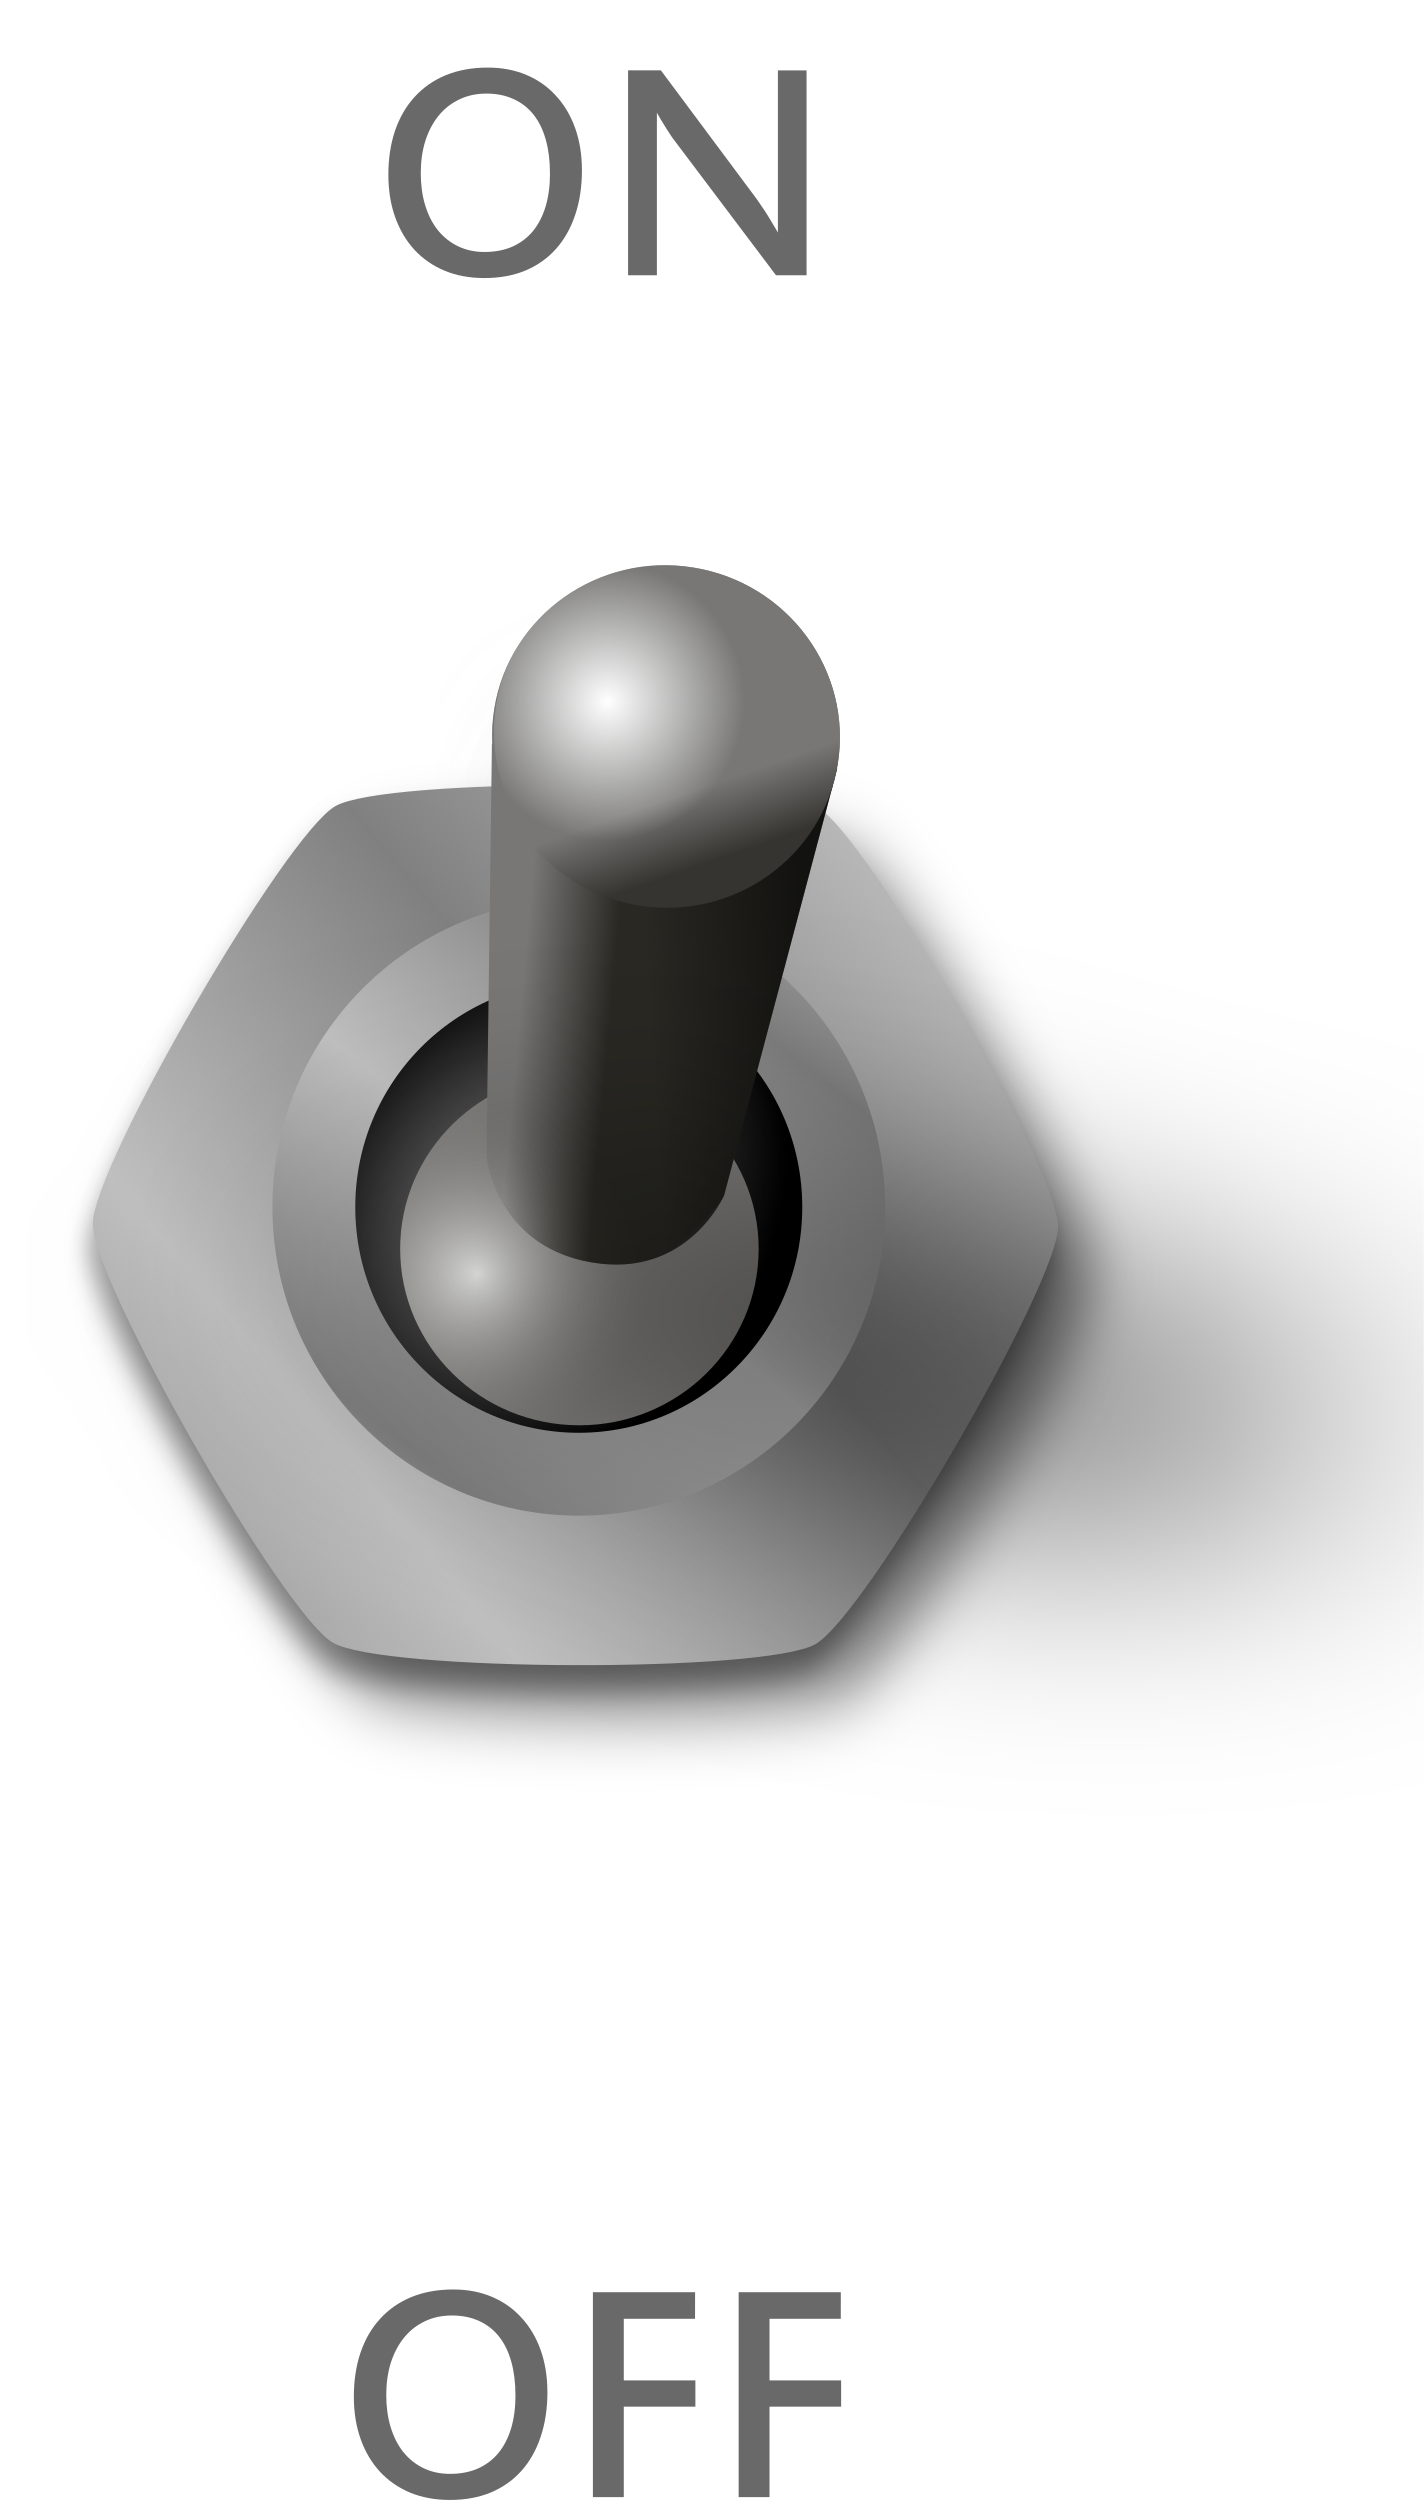
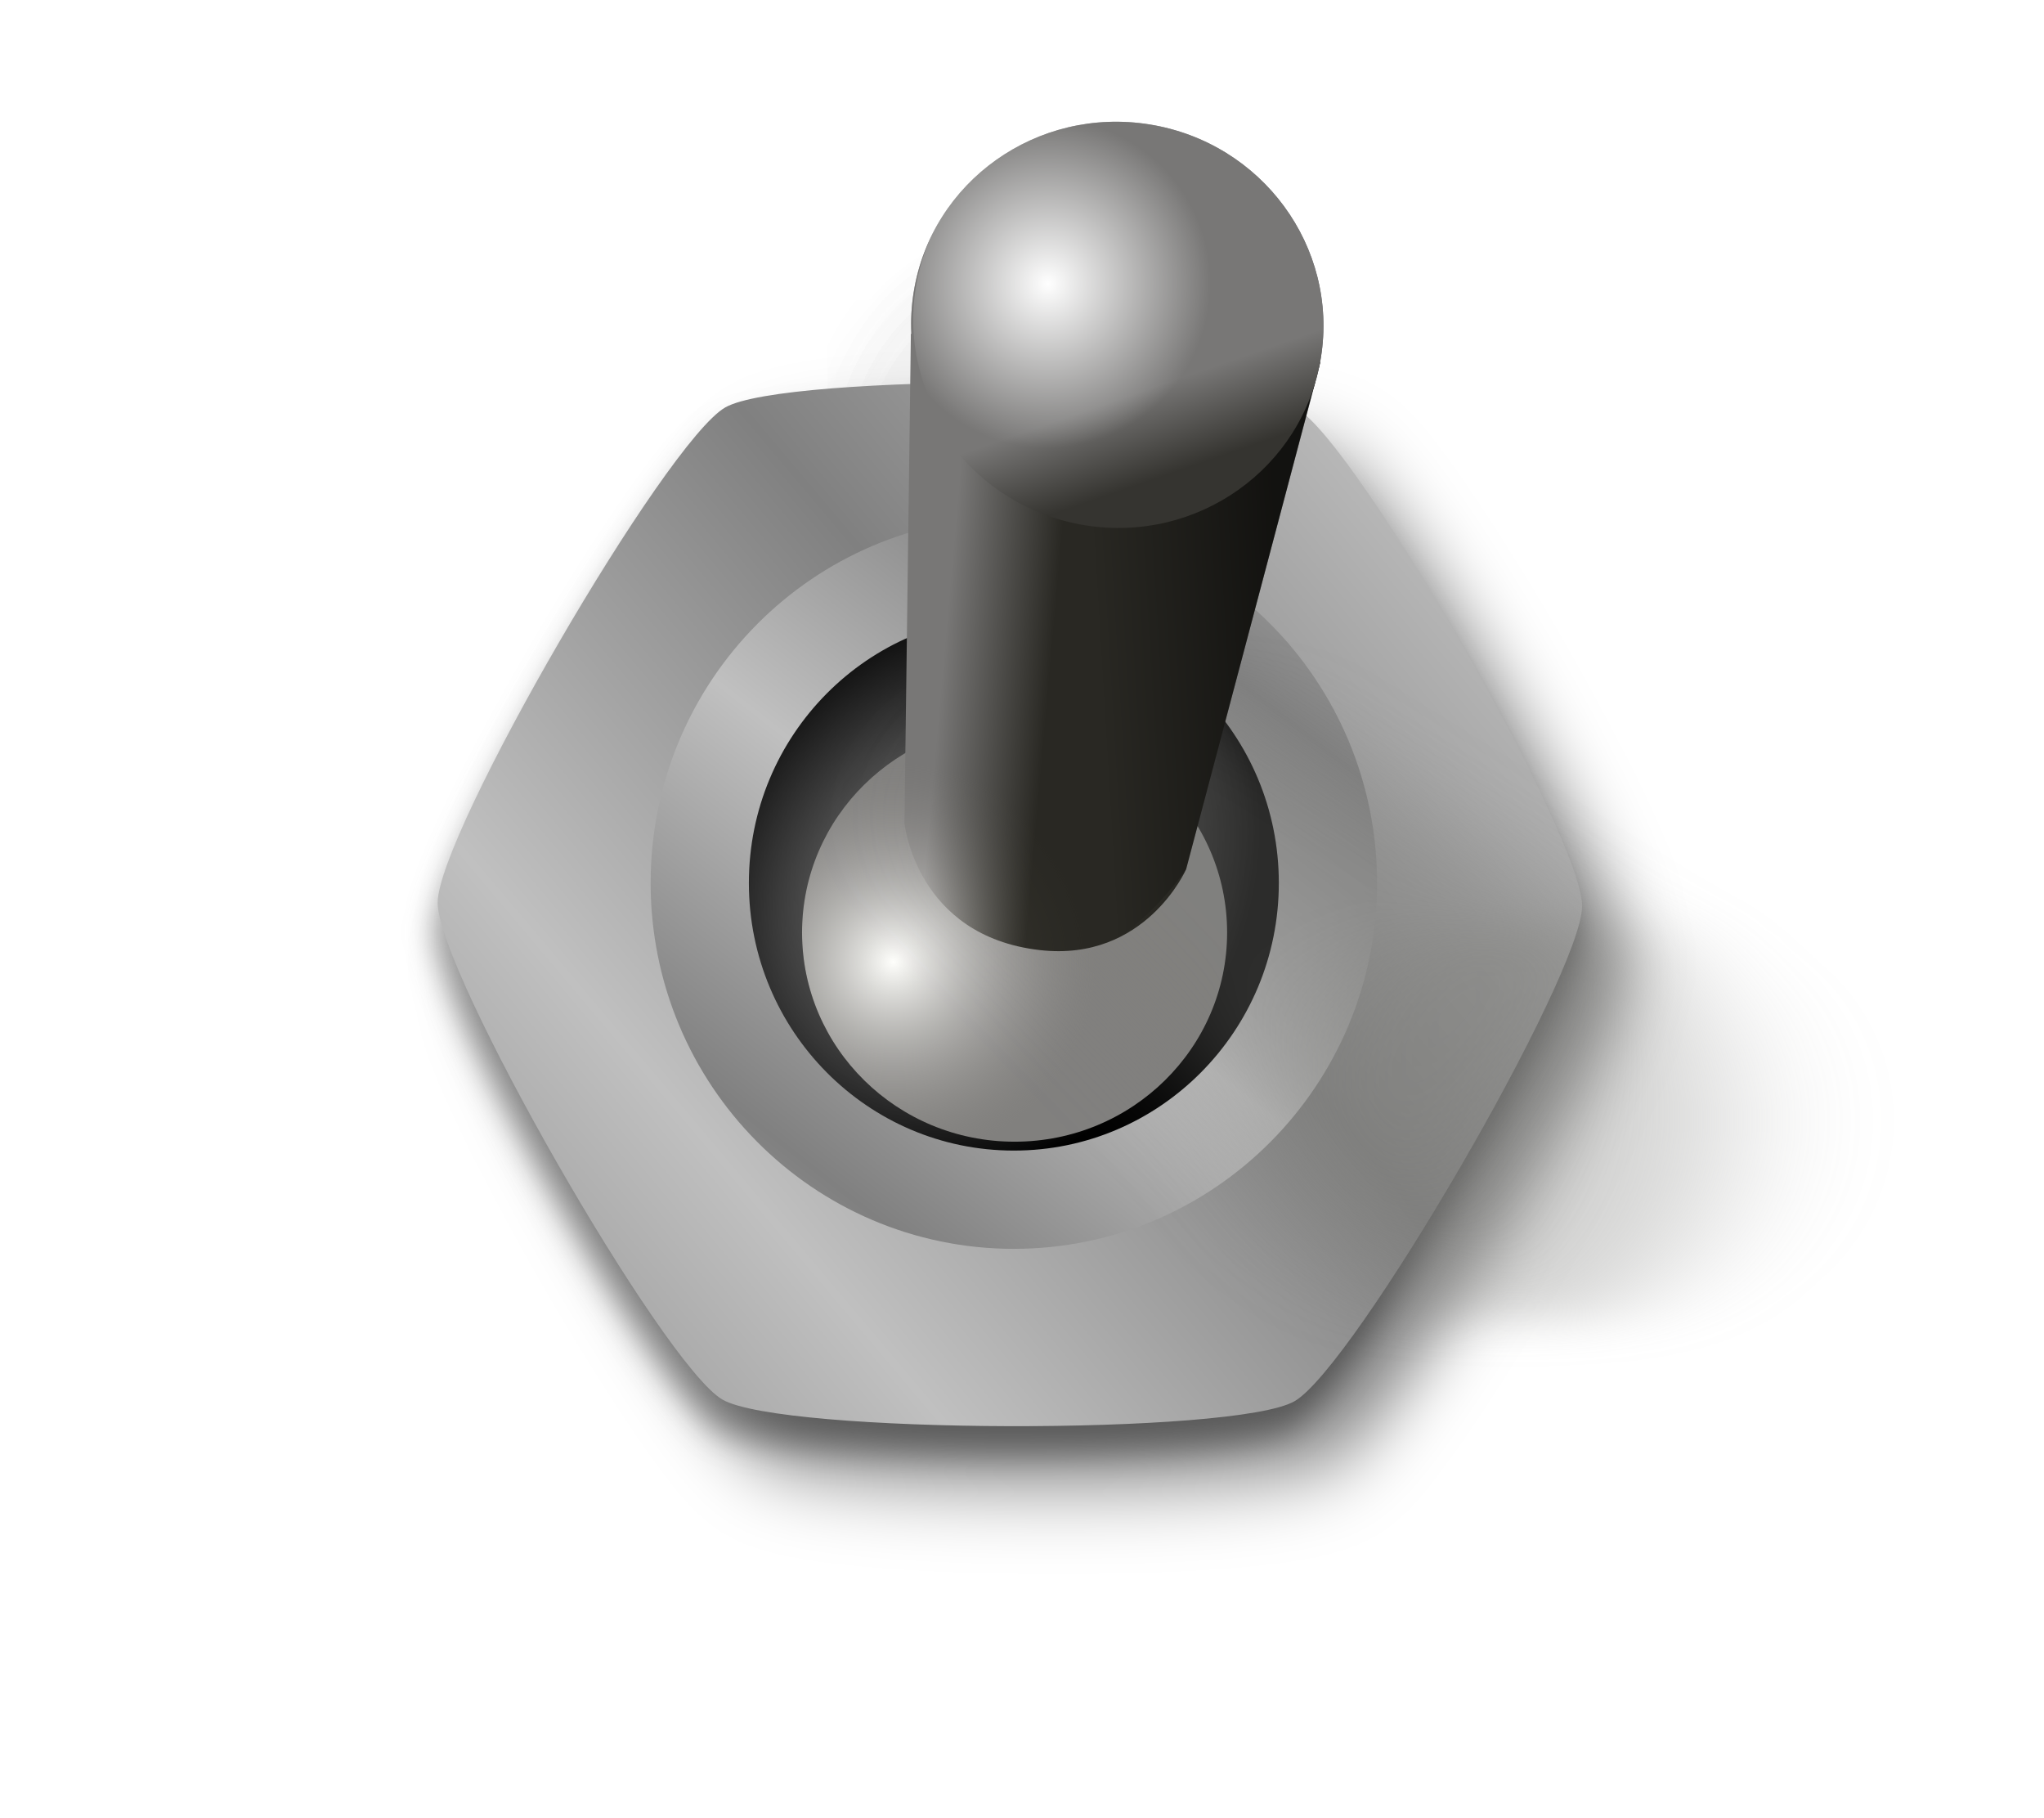
- <svg xmlns="http://www.w3.org/2000/svg" xmlns:xlink="http://www.w3.org/1999/xlink" width="37.157mm" height="65.255mm" version="1.1" viewBox="0 0 37.157 65.255">
+ <svg xmlns="http://www.w3.org/2000/svg" xmlns:xlink="http://www.w3.org/1999/xlink" width="45mm" height="40mm" version="1.1" viewBox="0 0 45 40">
  <defs>
    <linearGradient id="linearGradient135765">
      <stop stop-color="#5f1b00" offset="0" />
      <stop stop-color="#fd4c03" offset="1" />
-     </linearGradient>
-     <linearGradient id="linearGradient99467">
-       <stop stop-color="#fefefe" offset="0" />
-       <stop stop-color="#81807e" stop-opacity="0" offset="1" />
    </linearGradient>
    <linearGradient id="linearGradient1318">
      <stop stop-color="#c0c0c0" offset="0" />
      <stop stop-color="#808080" offset="1" />
    </linearGradient>
    <linearGradient id="linearGradient1310-5">
      <stop stop-opacity="0" offset="0" />
      <stop offset="1" />
    </linearGradient>
    <filter id="filter1672" x="-1.796" y="-.599" width="4.592" height="2.197" color-interpolation-filters="sRGB">
      <feGaussianBlur in="SourceGraphic" result="result8" stdDeviation="5" />
      <feComposite in2="result8" operator="xor" />
      <feComposite in2="result8" k2="1" operator="arithmetic" result="result16" />
      <feComposite in="result16" in2="result16" operator="xor" result="result6" />
      <feOffset in="result16" result="result17" />
      <feDisplacementMap in="result17" in2="result16" result="result4" scale="100" />
      <feComposite in="SourceGraphic" in2="result4" k1="1" k3="1" operator="arithmetic" result="result2" />
      <feComposite in="result6" in2="result2" operator="in" result="fbSourceGraphic" />
      <feComposite in2="SourceGraphic" operator="in" result="result14" />
      <feComposite in="result14" in2="SourceGraphic" operator="in" result="result15" />
    </filter>
    <linearGradient id="linearGradient1771" x1="17.05" x2="14.655" y1="28.227" y2="29.801" gradientUnits="userSpaceOnUse">
      <stop stop-color="#909090" offset="0" />
      <stop stop-color="#909090" stop-opacity="0" offset="1" />
    </linearGradient>
    <radialGradient id="radialGradient1312-5" cx="-23.182" cy="-25.6" r="10.087" gradientTransform="matrix(.4682 .36768 -.43497 .55388 13.794 54.115)" gradientUnits="userSpaceOnUse" xlink:href="#linearGradient1310-5" />
-     <linearGradient id="linearGradient2004" x1="14.585" x2="18.642" y1="31.22" y2="26.054" gradientTransform="matrix(1.0814 0 0 1.0814 -1.698 -2.3502)" gradientUnits="userSpaceOnUse" spreadMethod="reflect" xlink:href="#linearGradient1318" />
+     <linearGradient id="linearGradient2004" x1="14.585" x2="18.642" y1="31.22" y2="26.054" gradientTransform="matrix(1.0814,0,0,1.0814,-1.698,-2.3502)" gradientUnits="userSpaceOnUse" spreadMethod="reflect" xlink:href="#linearGradient1318" />
    <linearGradient id="linearGradient35008" x1="62.475" x2="63.273" y1="25.777" y2="25.721" gradientTransform="matrix(2.92 .47023 -.47023 2.92 -156.6 -79.765)" gradientUnits="userSpaceOnUse">
      <stop stop-color="#787776" offset="0" />
      <stop stop-color="#292823" offset="1" />
    </linearGradient>
    <linearGradient id="linearGradient56667" x1="210.84" x2="220.24" y1="130.52" y2="120.82" gradientTransform="matrix(.80801 .081326 -.08127 .80857 -148.78 -82.37)" gradientUnits="userSpaceOnUse" spreadMethod="reflect" xlink:href="#linearGradient1318" />
    <linearGradient id="linearGradient58456" x1="65.499" x2="66.841" y1="27.785" y2="27.487" gradientTransform="matrix(2.92 .47023 -.47023 2.92 -161.29 -86.029)" gradientUnits="userSpaceOnUse" xlink:href="#linearGradient1310-5" />
-     <radialGradient id="radialGradient99431" cx="65.33" cy="32.705" r="1.409" gradientTransform="matrix(3.3215 0 0 3.2688 -204.54 -73.658)" gradientUnits="userSpaceOnUse" xlink:href="#linearGradient99467" />
-     <radialGradient id="radialGradient99431-1" cx="65.33" cy="32.705" r="1.409" gradientTransform="matrix(1 0 0 .98413 -8.5538 -19.731)" gradientUnits="userSpaceOnUse" xlink:href="#linearGradient99467" />
-     <radialGradient id="radialGradient2790-5" cx="-10.19" cy="29.043" r="1.535" gradientTransform="matrix(.014463 .73707 -.7207 .014142 78.415 14.889)" gradientUnits="userSpaceOnUse">
+     <radialGradient id="radialGradient99431" cx="65.33" cy="32.705" r="1.409" gradientTransform="matrix(3.3215,0,0,3.2688,-204.54,-73.658)" gradientUnits="userSpaceOnUse">
      <stop stop-color="#fefefe" offset="0" />
-       <stop stop-color="#81807e" offset="1" />
+       <stop stop-color="#81807e" stop-opacity="0" offset="1" />
    </radialGradient>
-     <radialGradient id="radialGradient61259-7" cx="67.955" cy="24.104" r="1.535" gradientTransform="matrix(.81033 -1.1058 1.084 .7944 -23.389 65.438)" gradientUnits="userSpaceOnUse">
-       <stop stop-color="#292823" offset="0" />
-       <stop stop-opacity="0" offset="1" />
-     </radialGradient>
-     <linearGradient id="linearGradient126415" x1="61.926" x2="63.062" y1="25.819" y2="25.699" gradientTransform="translate(-5.893,-15.747)" gradientUnits="userSpaceOnUse">
-       <stop stop-color="#81807e" offset="0" />
-       <stop stop-color="#292823" offset="1" />
-     </linearGradient>
-     <linearGradient id="linearGradient126417" x1="65.818" x2="66.841" y1="27.463" y2="27.487" gradientTransform="translate(-7.7958,-17.585)" gradientUnits="userSpaceOnUse" xlink:href="#linearGradient1310-5" />
-     <filter id="filter127917" x="-1.199" y="-.737" width="3.398" height="2.474" color-interpolation-filters="sRGB">
-       <feFlood flood-color="rgb(0,0,0)" flood-opacity=".498" result="flood" />
-       <feComposite in="flood" in2="SourceGraphic" operator="in" result="composite1" />
-       <feGaussianBlur in="composite1" result="blur" stdDeviation="1.5" />
-       <feOffset dx="0" dy="-2.77556e-17" result="offset" />
-       <feComposite in="offset" in2="offset" operator="atop" result="composite2" />
-     </filter>
    <linearGradient id="linearGradient135880" x1="210.84" x2="220.24" y1="130.52" y2="120.82" gradientUnits="userSpaceOnUse" spreadMethod="reflect" xlink:href="#linearGradient135765" />
    <filter id="filter136896" x="-.078" y="-.084" width="1.22" height="1.237" color-interpolation-filters="sRGB">
      <feFlood flood-color="rgb(0,0,0)" flood-opacity=".498" result="flood" />
      <feComposite in="flood" in2="SourceGraphic" operator="in" result="composite1" />
      <feGaussianBlur in="composite1" result="blur" stdDeviation="1" />
      <feOffset dx="2" dy="2" result="offset" />
      <feComposite in="offset" in2="offset" operator="atop" result="composite2" />
    </filter>
    <filter id="filter137556" x="-.034" y="-.033" width="1.065" height="1.095" color-interpolation-filters="sRGB">
      <feFlood flood-color="rgb(88,88,88)" flood-opacity=".498" result="flood" />
      <feComposite in="flood" in2="SourceGraphic" operator="in" result="composite1" />
      <feGaussianBlur in="composite1" result="blur" stdDeviation="0.4" />
      <feOffset dx="-0.1" dy="0.8" result="offset" />
      <feComposite in="offset" in2="offset" operator="atop" result="composite2" />
    </filter>
    <radialGradient id="radialGradient2790-8" cx="-10.21" cy="29.548" r="1.535" gradientTransform="matrix(-.086172 2.3539 -2.3256 -.085135 86.405 42.114)" gradientUnits="userSpaceOnUse">
      <stop stop-color="#fefefe" offset="0" />
      <stop stop-color="#fff" stop-opacity="0" offset="1" />
    </radialGradient>
    <filter id="filter27203" x="-.198" y="-.179" width="1.33" height="1.313" color-interpolation-filters="sRGB">
      <feFlood flood-color="rgb(0,0,12)" result="flood" />
      <feComposite in="flood" in2="SourceGraphic" operator="out" result="composite1" />
      <feGaussianBlur in="composite1" result="blur" stdDeviation="0.5" />
      <feOffset dx="-0.6" dy="-0.4" result="offset" />
      <feComposite in="offset" in2="SourceGraphic" operator="atop" result="composite2" />
    </filter>
    <linearGradient id="linearGradient28826" x1="22.133" x2="25.082" y1="16.175" y2="18.589" gradientUnits="userSpaceOnUse">
      <stop stop-color="#807f7d" offset="0" />
      <stop stop-color="#151412" offset="1" />
    </linearGradient>
    <linearGradient id="linearGradient29692" x1="24.62" x2="25.529" y1="16.753" y2="18.444" gradientTransform="translate(-3.0829 .52566)" gradientUnits="userSpaceOnUse">
      <stop stop-color="#787776" offset="0" />
      <stop stop-color="#353430" offset="1" />
    </linearGradient>
    <clipPath id="clipPath1022">
      <rect transform="rotate(-9.1482)" x="-1.3878e-17" y="3.8519e-34" width="37.157" height="67.614" fill="#9b9a9a" stroke-width=".265" />
    </clipPath>
-     <clipPath id="clipPath1026">
-       <rect transform="rotate(251.55)" x="-35.722" y="39.444" width="12.563" height="22.861" fill="#9b9a9a" stroke-width=".089" />
-     </clipPath>
    <clipPath id="clipPath1030">
      <rect x="-1.3878e-17" width="37.157" height="67.614" fill="#9b9a9a" stroke-width=".265" />
    </clipPath>
    <clipPath id="clipPath1034">
      <rect transform="rotate(-9.1482)" x="-1.3878e-17" y="3.8519e-34" width="37.157" height="67.614" fill="#9b9a9a" stroke-width=".265" />
    </clipPath>
    <clipPath id="clipPath1038">
      <rect x="-1.3878e-17" width="37.157" height="67.614" fill="#9b9a9a" stroke-width=".265" />
    </clipPath>
    <clipPath id="clipPath1042">
      <rect x="-1.3878e-17" width="37.157" height="67.614" fill="#9b9a9a" stroke-width=".265" />
    </clipPath>
    <clipPath id="clipPath1046">
      <rect transform="rotate(-9.1482)" x="3.127" y="-.029" width="37.157" height="67.614" fill="#9b9a9a" stroke-width=".265" />
    </clipPath>
    <clipPath id="clipPath1050">
      <rect x="-1.3878e-17" width="37.157" height="67.614" fill="#9b9a9a" stroke-width=".265" />
    </clipPath>
    <clipPath id="clipPath1054">
      <rect x="-1.3878e-17" width="37.157" height="67.614" fill="#9b9a9a" stroke-width=".265" />
    </clipPath>
    <clipPath id="clipPath1058">
      <rect x="-1.3878e-17" width="37.157" height="67.614" fill="#9b9a9a" stroke-width=".265" />
    </clipPath>
    <clipPath id="clipPath1062">
      <rect x="3.443" y="5.52" width="29.828" height="54.278" fill="#9b9a9a" stroke-width=".212" />
    </clipPath>
-     <clipPath id="clipPath1066">
-       <rect x=".068" y="-1.275" width="37.157" height="67.614" fill="#9b9a9a" stroke-width=".265" />
-     </clipPath>
-     <clipPath id="clipPath1070">
-       <rect x=".068" y="-1.275" width="37.157" height="67.614" fill="#9b9a9a" stroke-width=".265" />
-     </clipPath>
    <clipPath id="clipPath1074">
      <rect transform="rotate(-5.7435)" x="183.86" y="102.01" width="45.755" height="83.202" fill="#9b9a9a" stroke-width=".326" />
    </clipPath>
    <clipPath id="clipPath1078">
      <rect transform="rotate(-5.7435)" x="183.21" y="101.36" width="45.755" height="83.202" fill="#9b9a9a" stroke-width=".326" />
    </clipPath>
+     <clipPath id="clipPath1042-1">
+       <rect x="-1.3878e-17" width="37.157" height="67.614" fill="#9b9a9a" stroke-width=".265" />
+     </clipPath>
+     <clipPath id="clipPath1022-5">
+       <rect transform="rotate(-9.1482)" x="-1.3878e-17" y="3.8519e-34" width="37.157" height="67.614" fill="#9b9a9a" stroke-width=".265" />
+     </clipPath>
+     <filter id="filter2182" x="-.325" y="-.219" width="1.65" height="1.438" color-interpolation-filters="sRGB">
+       <feGaussianBlur stdDeviation="1.24" />
+     </filter>
  </defs>
-   <path transform="matrix(.80801 .081326 -.08127 .80857 -148.78 -82.37)" d="m205.75 107.2c1.514-1.083 13.745-2.277 15.44-1.508 1.695 0.77 8.845 10.765 9.026 12.618 0.181 1.853-4.9 13.042-6.414 14.125-1.514 1.083-13.745 2.277-15.44 1.508-1.695-0.77-8.845-10.765-9.026-12.618-0.181-1.853 4.9-13.042 6.414-14.125z" clip-path="url(#clipPath1078)" fill="url(#linearGradient135880)" filter="url(#filter137556)" />
-   <path transform="matrix(.80801 .081326 -.08127 .80857 -149.31 -82.899)" d="m205.75 107.2c1.514-1.083 13.745-2.277 15.44-1.508 1.695 0.77 8.845 10.765 9.026 12.618 0.181 1.853-4.9 13.042-6.414 14.125-1.514 1.083-13.745 2.277-15.44 1.508-1.695-0.77-8.845-10.765-9.026-12.618-0.181-1.853 4.9-13.042 6.414-14.125z" clip-path="url(#clipPath1074)" fill="url(#linearGradient135880)" filter="url(#filter136896)" />
-   <g transform="translate(-.067979 1.2749)" clip-path="url(#clipPath1070)" fill="#696969" stroke-width=".265px" aria-label="ON">
-     <path d="m14.423 3.251q0-0.488-0.107-0.872-0.107-0.389-0.318-0.657t-0.521-0.409q-0.31-0.145-0.715-0.145-0.389 0-0.707 0.153-0.314 0.149-0.537 0.422-0.223 0.273-0.347 0.657-0.12 0.38-0.12 0.843t0.116 0.843 0.331 0.649q0.219 0.269 0.525 0.418 0.31 0.149 0.69 0.149 0.405 0 0.723-0.136 0.318-0.141 0.537-0.401 0.219-0.265 0.335-0.645 0.116-0.384 0.116-0.868zm0.835-0.087q0 0.649-0.178 1.174-0.174 0.521-0.504 0.889-0.327 0.364-0.798 0.562-0.471 0.194-1.067 0.194-0.571 0-1.034-0.19-0.463-0.194-0.79-0.546-0.327-0.356-0.504-0.852t-0.178-1.104q0-0.637 0.174-1.153 0.178-0.521 0.513-0.885 0.335-0.368 0.814-0.566 0.484-0.198 1.095-0.198 0.558 0 1.013 0.194 0.455 0.194 0.773 0.55 0.322 0.351 0.496 0.843t0.174 1.087z" />
-     <path d="m21.121 5.91h-0.798l-2.617-3.473q-0.029-0.033-0.099-0.132-0.066-0.103-0.145-0.223-0.074-0.12-0.145-0.236-0.07-0.116-0.103-0.178v4.242h-0.752v-5.349h0.856l2.497 3.353q0.062 0.087 0.145 0.211 0.083 0.12 0.161 0.248 0.079 0.124 0.145 0.24 0.07 0.112 0.107 0.182v-4.233h0.748z" />
+   <rect transform="matrix(1.2457,0,0,1.2457,2.9246,-16.834)" x="12.271" y="16.333" width="6.682" height="20.045" rx="3.341" ry="3.341" clip-path="url(#clipPath1062)" fill="url(#linearGradient1771)" filter="url(#filter1672)" opacity=".28" style="paint-order:fill markers stroke" />
+   <g transform="translate(7.2138 .1505)">
+     <path transform="matrix(.80801 .081326 -.08127 .80857 -148.78 -94.595)" d="m205.75 107.2c1.514-1.083 13.745-2.277 15.44-1.508 1.695 0.77 8.845 10.765 9.026 12.618 0.181 1.853-4.9 13.042-6.414 14.125-1.514 1.083-13.745 2.277-15.44 1.508-1.695-0.77-8.845-10.765-9.026-12.618-0.181-1.853 4.9-13.042 6.414-14.125z" clip-path="url(#clipPath1078)" fill="url(#linearGradient135880)" filter="url(#filter137556)" />
+     <path transform="matrix(.80801 .081326 -.08127 .80857 -149.31 -95.124)" d="m205.75 107.2c1.514-1.083 13.745-2.277 15.44-1.508 1.695 0.77 8.845 10.765 9.026 12.618 0.181 1.853-4.9 13.042-6.414 14.125-1.514 1.083-13.745 2.277-15.44 1.508-1.695-0.77-8.845-10.765-9.026-12.618-0.181-1.853 4.9-13.042 6.414-14.125z" clip-path="url(#clipPath1074)" fill="url(#linearGradient135880)" filter="url(#filter136896)" />
+     <path transform="translate(-1.762e-4,-12.225)" d="m8.753 21.042c1.311-0.753 11.291-0.724 12.598 0.037 1.307 0.76 6.272 9.424 6.267 10.937-0.004 1.513-5.019 10.147-6.331 10.899-1.311 0.753-11.291 0.724-12.598-0.037s-6.272-9.424-6.267-10.937c0.004-1.513 5.019-10.147 6.331-10.899z" clip-path="url(#clipPath1058)" fill="url(#linearGradient56667)" stroke-width=".812" />
+     <ellipse transform="translate(-1.762e-4,-12.225)" cx="15.107" cy="31.509" rx="6.915" ry="6.971" clip-path="url(#clipPath1054)" fill="url(#radialGradient1312-5)" stroke="url(#linearGradient2004)" stroke-width="2.163" style="paint-order:fill markers stroke" />
+     <ellipse transform="translate(-1.762e-4,-12.225)" cx="15.123" cy="32.599" rx="4.679" ry="4.604" clip-path="url(#clipPath1050)" fill="#81807e" stroke-width=".806" />
+     <g transform="rotate(121.16,25.209,17.658)" fill="#80827d" fill-opacity=".344" filter="url(#filter2182)" style="mix-blend-mode:normal">
+       <ellipse transform="rotate(9.1482,43.526,79.437)" cx="20.249" cy="16.113" rx="4.54" ry="4.468" clip-path="url(#clipPath1022-5)" stroke-width=".783" style="mix-blend-mode:screen" />
+       <path transform="translate(13.183,-5.9098)" d="m12.84 19.422-0.142 10.771s0.251 2.481 2.981 2.793c2.325 0.265 3.22-1.778 3.22-1.778l2.955-11.157z" clip-path="url(#clipPath1042-1)" fill-rule="evenodd" />
+     </g>
+     <ellipse transform="rotate(9.1482,74.658,-25.644)" cx="23.302" cy="15.69" rx="4.54" ry="4.468" clip-path="url(#clipPath1046)" fill="url(#linearGradient28826)" filter="url(#filter27203)" opacity=".593" stroke-width=".783" style="mix-blend-mode:darken" />
+     <path transform="translate(-1.762e-4,-12.225)" d="m12.84 19.422-0.142 10.771s0.251 2.481 2.981 2.793c2.325 0.265 3.22-1.778 3.22-1.778l2.955-11.157z" clip-path="url(#clipPath1042)" fill="url(#linearGradient35008)" fill-rule="evenodd" />
+     <path transform="translate(-1.762e-4,-12.225)" d="m12.847 19.961-0.149 10.233s1.346 2.731 2.999 3.001c1.675 0.273 3.202-1.987 3.202-1.987l2.844-10.719z" clip-path="url(#clipPath1038)" fill="url(#linearGradient58456)" fill-rule="evenodd" opacity=".548" style="mix-blend-mode:normal" />
+     <ellipse transform="rotate(9.1482,76.402,-6.1135)" cx="20.22" cy="16.216" rx="4.54" ry="4.468" clip-path="url(#clipPath1034)" fill="url(#linearGradient29692)" stroke-width=".783" style="mix-blend-mode:normal" />
+     <ellipse transform="translate(-1.762e-4,-12.225)" cx="15.123" cy="32.599" rx="4.679" ry="4.604" clip-path="url(#clipPath1030)" fill="url(#radialGradient99431)" stroke-width=".806" style="mix-blend-mode:overlay" />
+     <ellipse transform="rotate(9.1482,76.402,-6.1135)" cx="20.249" cy="16.113" rx="4.54" ry="4.468" clip-path="url(#clipPath1022)" fill="url(#radialGradient2790-8)" stroke-width=".783" style="mix-blend-mode:screen" />
  </g>
-   <g transform="translate(-.067979 1.2749)" clip-path="url(#clipPath1066)" fill="#696969" stroke-width=".265px" aria-label="OFF">
-     <path d="m13.522 61.247q0-0.488-0.107-0.872-0.107-0.389-0.318-0.657-0.211-0.269-0.521-0.409-0.31-0.145-0.715-0.145-0.389 0-0.707 0.153-0.314 0.149-0.537 0.422-0.223 0.273-0.347 0.657-0.12 0.38-0.12 0.843t0.116 0.843 0.331 0.649q0.219 0.269 0.525 0.418 0.31 0.149 0.69 0.149 0.405 0 0.723-0.136 0.318-0.141 0.537-0.401 0.219-0.265 0.335-0.645 0.116-0.384 0.116-0.868zm0.835-0.087q0 0.649-0.178 1.174-0.174 0.521-0.504 0.889-0.327 0.364-0.798 0.562-0.471 0.194-1.067 0.194-0.571 0-1.034-0.19-0.463-0.194-0.79-0.546-0.327-0.356-0.504-0.852-0.178-0.496-0.178-1.104 0-0.637 0.174-1.153 0.178-0.521 0.513-0.885 0.335-0.368 0.814-0.566 0.484-0.198 1.095-0.198 0.558 0 1.013 0.194 0.455 0.194 0.773 0.55 0.322 0.351 0.496 0.843t0.174 1.087z" />
-     <path d="m18.21 59.25h-1.86v1.608h1.869v0.686h-1.869v2.361h-0.806v-5.349h2.667z" />
-     <path d="m22.014 59.25h-1.86v1.608h1.869v0.686h-1.869v2.361h-0.806v-5.349h2.667z" />
-   </g>
-   <rect transform="matrix(1.2457 0 0 1.2457 -4.289 -6.876)" x="12.271" y="16.333" width="6.682" height="20.045" rx="3.341" ry="3.341" clip-path="url(#clipPath1062)" fill="url(#linearGradient1771)" filter="url(#filter1672)" opacity=".28" style="paint-order:fill markers stroke" />
-   <path transform="translate(5.4674e-5)" d="m8.753 21.042c1.311-0.753 11.291-0.724 12.598 0.037 1.307 0.76 6.272 9.424 6.267 10.937-0.004 1.513-5.019 10.147-6.331 10.899-1.311 0.753-11.291 0.724-12.598-0.037s-6.272-9.424-6.267-10.937c0.004-1.513 5.019-10.147 6.331-10.899z" clip-path="url(#clipPath1058)" fill="url(#linearGradient56667)" stroke-width=".812" />
-   <ellipse transform="translate(5.4674e-5)" cx="15.107" cy="31.509" rx="6.915" ry="6.971" clip-path="url(#clipPath1054)" fill="url(#radialGradient1312-5)" stroke="url(#linearGradient2004)" stroke-width="2.163" style="paint-order:fill markers stroke" />
-   <ellipse transform="translate(5.4674e-5)" cx="15.123" cy="32.599" rx="4.679" ry="4.604" clip-path="url(#clipPath1050)" fill="#81807e" stroke-width=".806" />
-   <ellipse transform="rotate(9.1482 -1.7438 -19.53)" cx="23.302" cy="15.69" rx="4.54" ry="4.468" clip-path="url(#clipPath1046)" fill="url(#linearGradient28826)" filter="url(#filter27203)" opacity=".593" stroke-width=".783" style="mix-blend-mode:darken" />
-   <path transform="translate(5.4674e-5)" d="m12.84 19.422-0.142 10.771s0.251 2.481 2.981 2.793c2.325 0.265 3.22-1.778 3.22-1.778l2.955-11.157z" clip-path="url(#clipPath1042)" fill="url(#linearGradient35008)" fill-rule="evenodd" />
-   <path transform="translate(5.4674e-5)" d="m12.847 19.961-0.149 10.233s1.346 2.731 2.999 3.001c1.675 0.273 3.202-1.987 3.202-1.987l2.844-10.719z" clip-path="url(#clipPath1038)" fill="url(#linearGradient58456)" fill-rule="evenodd" opacity=".548" style="mix-blend-mode:normal" />
-   <ellipse transform="rotate(9.1482 2.8849e-5 .00034158)" cx="20.22" cy="16.216" rx="4.54" ry="4.468" clip-path="url(#clipPath1034)" fill="url(#linearGradient29692)" stroke-width=".783" style="mix-blend-mode:normal" />
-   <ellipse transform="translate(5.4674e-5)" cx="15.123" cy="32.599" rx="4.679" ry="4.604" clip-path="url(#clipPath1030)" fill="url(#radialGradient99431)" stroke-width=".806" style="mix-blend-mode:overlay" />
-   <g transform="matrix(-.93587 2.8056 -2.8056 -.93587 105.65 -116.66)" clip-path="url(#clipPath1026)" filter="url(#filter127917)">
-     <ellipse cx="57.581" cy="12.259" rx="1.409" ry="1.386" fill="#81807e" stroke-width=".243" />
-     <ellipse cx="57.581" cy="12.259" rx="1.409" ry="1.386" fill="#81807e" stroke-width=".243" />
-     <path d="m56.033 8.434 0.5 3.424s0.217 0.815 1.145 0.772c0.79-0.036 0.979-0.767 0.979-0.767l0.378-4.047z" fill="url(#linearGradient126415)" fill-rule="evenodd" />
-     <ellipse cx="57.581" cy="12.26" rx="1.409" ry="1.386" fill="url(#radialGradient99431-1)" stroke-width=".243" style="mix-blend-mode:overlay" />
-     <path d="m56.033 8.434 0.5 3.424s0.596 0.839 1.163 0.84c0.574 1e-3 0.962-0.835 0.962-0.835l0.378-4.047z" fill="url(#linearGradient126417)" fill-rule="evenodd" opacity=".548" style="mix-blend-mode:normal" />
-     <ellipse cx="57.508" cy="7.945" rx="1.535" ry="1.511" fill="url(#radialGradient2790-5)" stroke-width=".265" style="mix-blend-mode:normal" />
-     <ellipse cx="57.508" cy="7.944" rx="1.535" ry="1.511" fill="url(#radialGradient61259-7)" opacity=".593" stroke-width=".265" style="mix-blend-mode:darken" />
-   </g>
-   <ellipse transform="rotate(9.1482 2.8849e-5 .00034158)" cx="20.249" cy="16.113" rx="4.54" ry="4.468" clip-path="url(#clipPath1022)" fill="url(#radialGradient2790-8)" stroke-width=".783" style="mix-blend-mode:screen" />
</svg>
